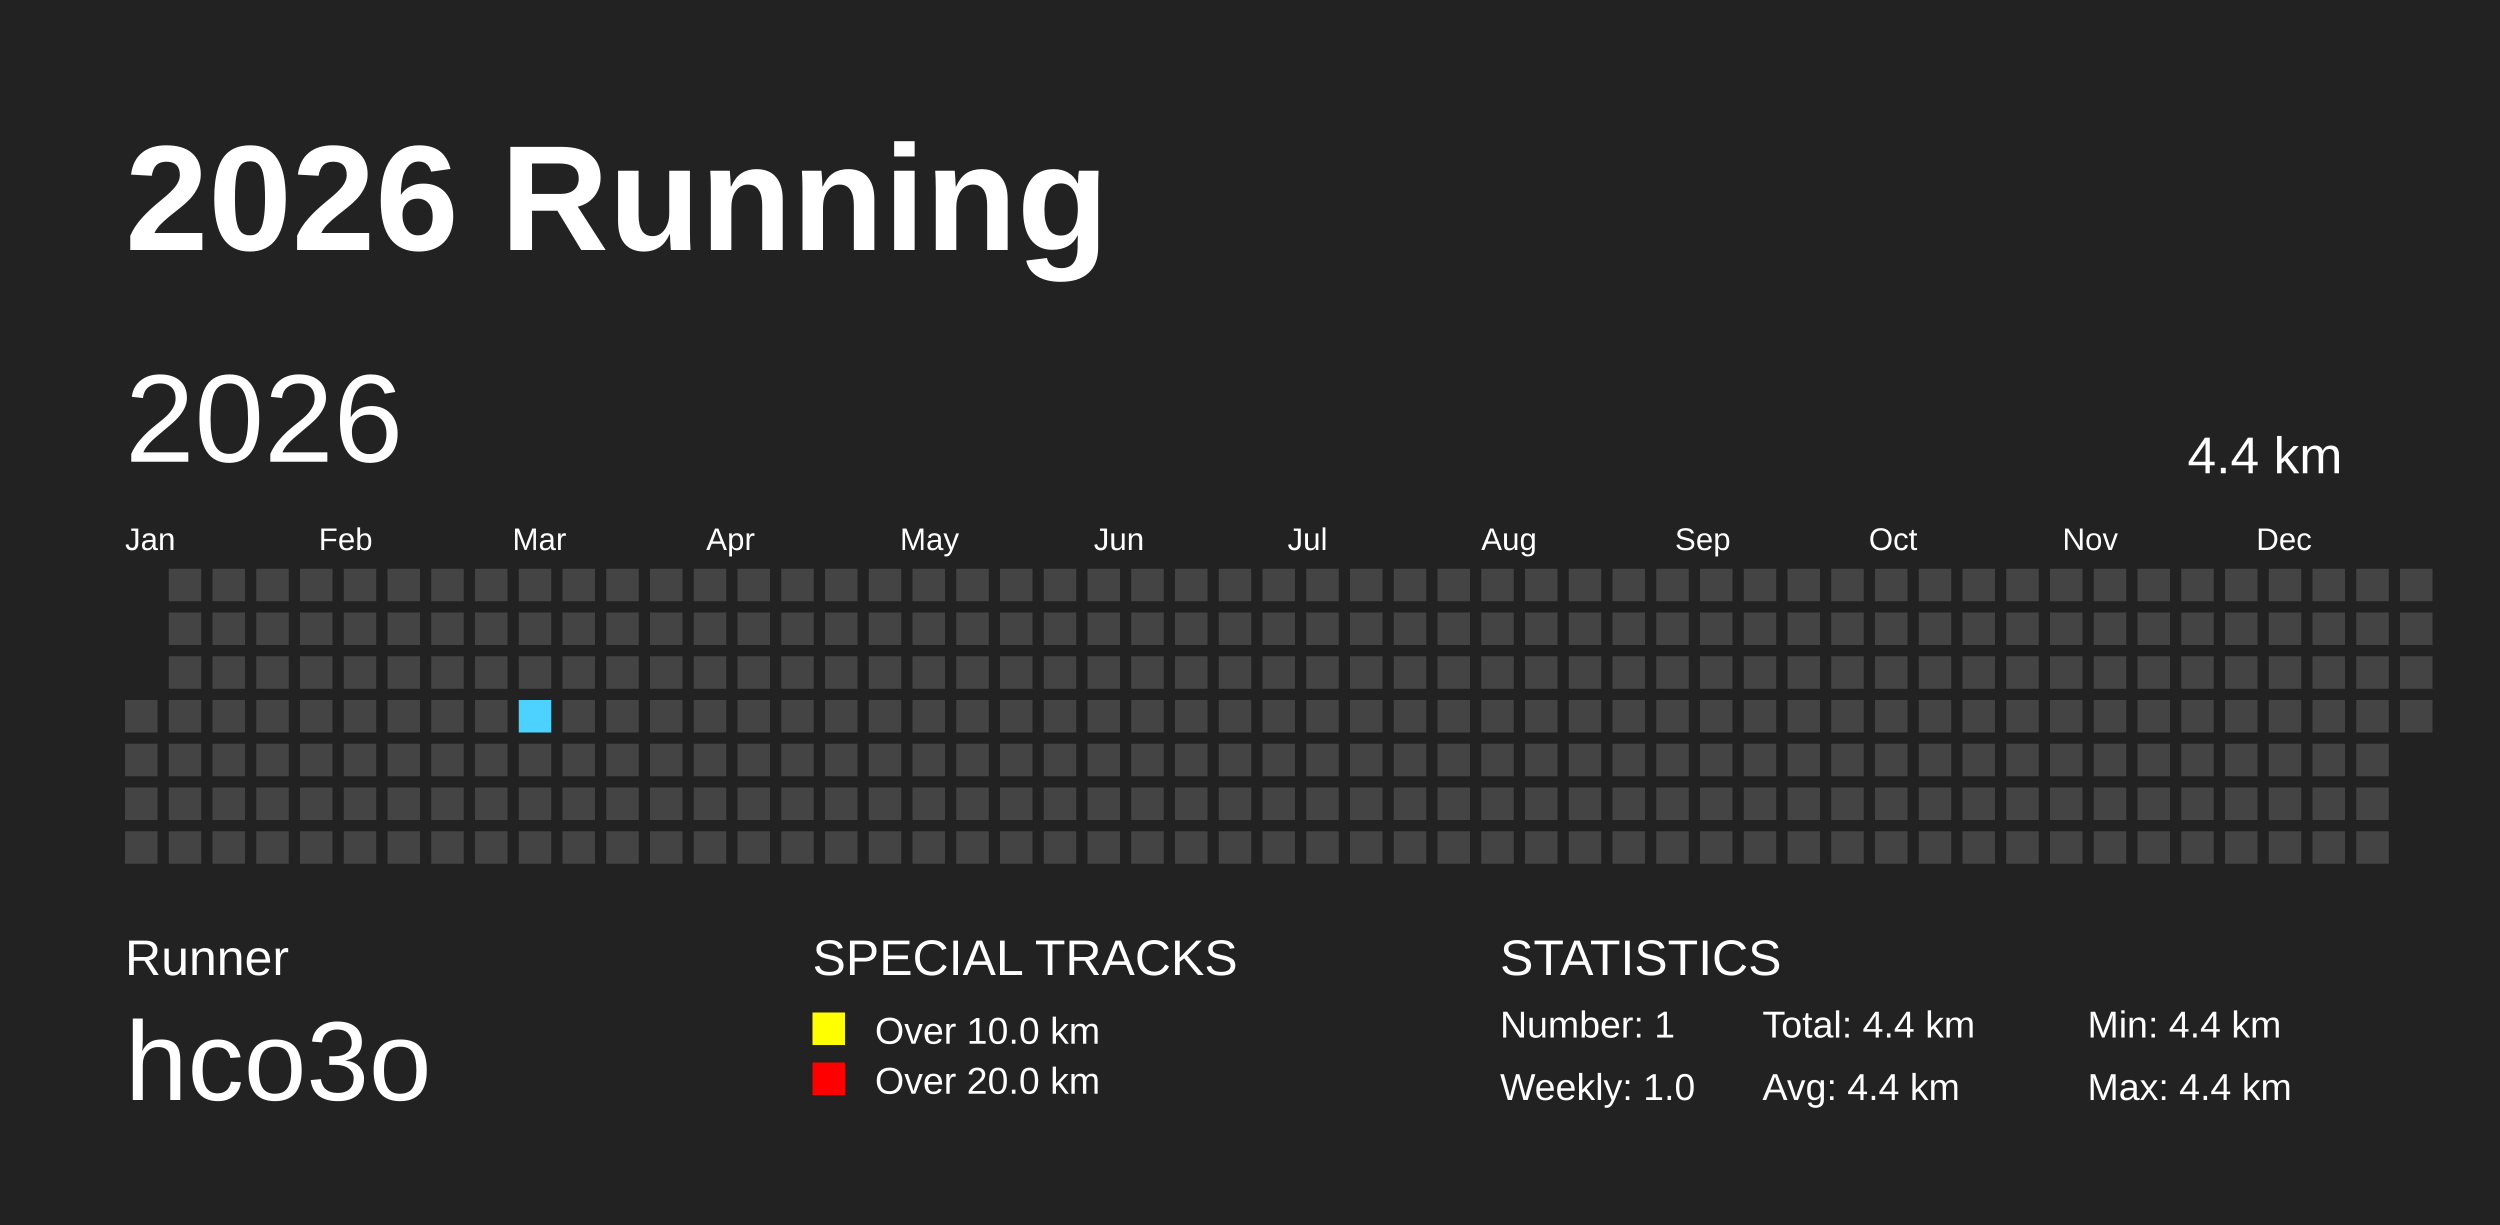
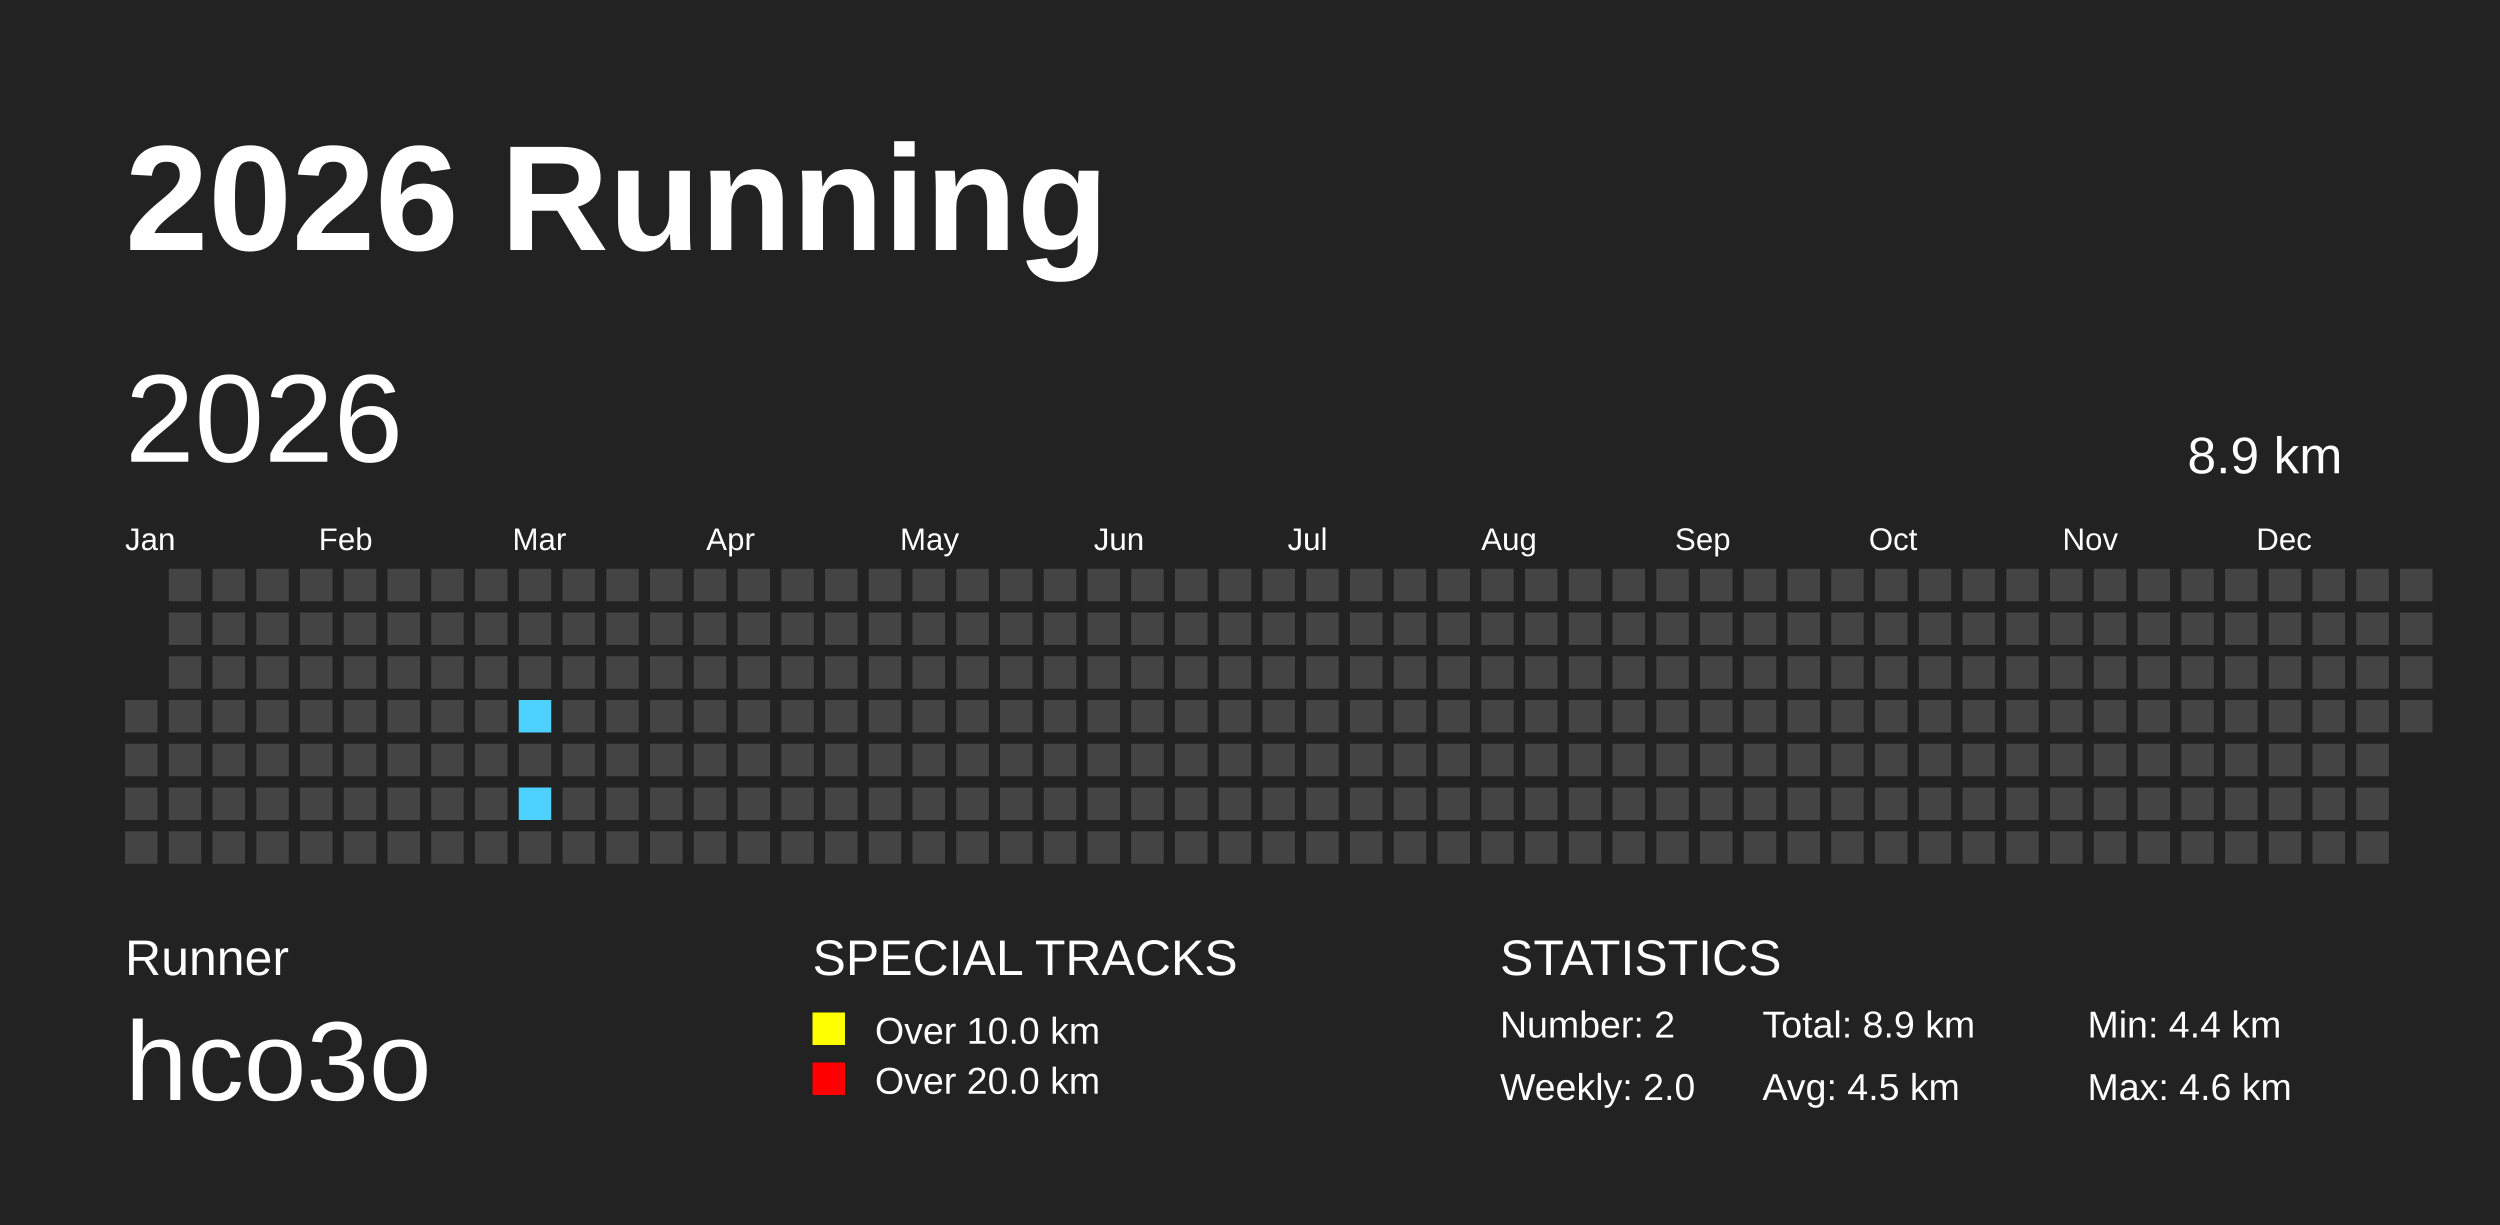
<svg xmlns="http://www.w3.org/2000/svg" baseProfile="full" height="98mm" version="1.1" viewBox="0,0,200,98" width="200mm">
  <defs />
  <rect fill="#222222" height="98" width="200" x="0" y="0" />
  <text fill="#FFFFFF" style="font-size:12px; font-family:Arial; font-weight:bold;" x="10" y="20">2026 Running</text>
  <text fill="#FFFFFF" style="font-size:4px; font-family:Arial" x="10" y="78">Runner</text>
  <text fill="#FFFFFF" style="font-size:9px; font-family:Arial" x="10" y="88">hco3o</text>
  <text fill="#FFFFFF" style="font-size:4px; font-family:Arial" x="65" y="78">SPECIAL TRACKS</text>
  <rect fill="yellow" height="2.6" width="2.6" x="65" y="81" />
  <text fill="#FFFFFF" style="font-size:3px; font-family:Arial" x="70" y="83.5">Over 10.0 km</text>
  <rect fill="red" height="2.6" width="2.6" x="65" y="85" />
  <text fill="#FFFFFF" style="font-size:3px; font-family:Arial" x="70" y="87.5">Over 20.0 km</text>
  <text fill="#FFFFFF" style="font-size:4px; font-family:Arial" x="120" y="78">STATISTICS</text>
-   <text fill="#FFFFFF" style="font-size:3px; font-family:Arial" x="120" y="83">Number: 1</text>
-   <text fill="#FFFFFF" style="font-size:3px; font-family:Arial" x="120" y="88">Weekly: 1.0</text>
-   <text fill="#FFFFFF" style="font-size:3px; font-family:Arial" x="141" y="83">Total: 4.4 km</text>
-   <text fill="#FFFFFF" style="font-size:3px; font-family:Arial" x="141" y="88">Avg: 4.4 km</text>
+   <text fill="#FFFFFF" style="font-size:3px; font-family:Arial" x="120" y="83">Number: 2</text>
+   <text fill="#FFFFFF" style="font-size:3px; font-family:Arial" x="120" y="88">Weekly: 2.0</text>
+   <text fill="#FFFFFF" style="font-size:3px; font-family:Arial" x="141" y="83">Total: 8.9 km</text>
+   <text fill="#FFFFFF" style="font-size:3px; font-family:Arial" x="141" y="88">Avg: 4.5 km</text>
  <text fill="#FFFFFF" style="font-size:3px; font-family:Arial" x="167" y="83">Min: 4.4 km</text>
-   <text fill="#FFFFFF" style="font-size:3px; font-family:Arial" x="167" y="88">Max: 4.4 km</text>
+   <text fill="#FFFFFF" style="font-size:3px; font-family:Arial" x="167" y="88">Max: 4.6 km</text>
  <text dominant-baseline="hanging" fill="#FFFFFF" style="font-size:10.0px; font-family:Arial;" x="10" y="30">2026</text>
-   <text dominant-baseline="hanging" fill="#FFFFFF" style="font-size:4.125px; font-family:Arial;" x="175" y="35">4.4 km</text>
+   <text dominant-baseline="hanging" fill="#FFFFFF" style="font-size:4.125px; font-family:Arial;" x="175" y="35">8.9 km</text>
  <text fill="#FFFFFF" style="font-size:2.5px; font-family:Arial" x="10.0" y="44">Jan</text>
  <text fill="#FFFFFF" style="font-size:2.5px; font-family:Arial" x="25.5" y="44">Feb</text>
  <text fill="#FFFFFF" style="font-size:2.5px; font-family:Arial" x="41.0" y="44">Mar</text>
  <text fill="#FFFFFF" style="font-size:2.5px; font-family:Arial" x="56.5" y="44">Apr</text>
  <text fill="#FFFFFF" style="font-size:2.5px; font-family:Arial" x="72.0" y="44">May</text>
  <text fill="#FFFFFF" style="font-size:2.5px; font-family:Arial" x="87.5" y="44">Jun</text>
  <text fill="#FFFFFF" style="font-size:2.5px; font-family:Arial" x="103.0" y="44">Jul</text>
  <text fill="#FFFFFF" style="font-size:2.5px; font-family:Arial" x="118.5" y="44">Aug</text>
  <text fill="#FFFFFF" style="font-size:2.5px; font-family:Arial" x="134.0" y="44">Sep</text>
  <text fill="#FFFFFF" style="font-size:2.5px; font-family:Arial" x="149.5" y="44">Oct</text>
  <text fill="#FFFFFF" style="font-size:2.5px; font-family:Arial" x="165.0" y="44">Nov</text>
  <text fill="#FFFFFF" style="font-size:2.5px; font-family:Arial" x="180.5" y="44">Dec</text>
  <rect fill="#444444" height="2.6" width="2.6" x="10.0" y="56.0" />
  <rect fill="#444444" height="2.6" width="2.6" x="10.0" y="59.5" />
  <rect fill="#444444" height="2.6" width="2.6" x="10.0" y="63.0" />
  <rect fill="#444444" height="2.6" width="2.6" x="10.0" y="66.5" />
  <rect fill="#444444" height="2.6" width="2.6" x="13.5" y="45.5" />
  <rect fill="#444444" height="2.6" width="2.6" x="13.5" y="49.0" />
  <rect fill="#444444" height="2.6" width="2.6" x="13.5" y="52.5" />
  <rect fill="#444444" height="2.6" width="2.6" x="13.5" y="56.0" />
  <rect fill="#444444" height="2.6" width="2.6" x="13.5" y="59.5" />
  <rect fill="#444444" height="2.6" width="2.6" x="13.5" y="63.0" />
  <rect fill="#444444" height="2.6" width="2.6" x="13.5" y="66.5" />
  <rect fill="#444444" height="2.6" width="2.6" x="17.0" y="45.5" />
  <rect fill="#444444" height="2.6" width="2.6" x="17.0" y="49.0" />
  <rect fill="#444444" height="2.6" width="2.6" x="17.0" y="52.5" />
  <rect fill="#444444" height="2.6" width="2.6" x="17.0" y="56.0" />
  <rect fill="#444444" height="2.6" width="2.6" x="17.0" y="59.5" />
  <rect fill="#444444" height="2.6" width="2.6" x="17.0" y="63.0" />
  <rect fill="#444444" height="2.6" width="2.6" x="17.0" y="66.5" />
  <rect fill="#444444" height="2.6" width="2.6" x="20.5" y="45.5" />
  <rect fill="#444444" height="2.6" width="2.6" x="20.5" y="49.0" />
  <rect fill="#444444" height="2.6" width="2.6" x="20.5" y="52.5" />
  <rect fill="#444444" height="2.6" width="2.6" x="20.5" y="56.0" />
  <rect fill="#444444" height="2.6" width="2.6" x="20.5" y="59.5" />
  <rect fill="#444444" height="2.6" width="2.6" x="20.5" y="63.0" />
  <rect fill="#444444" height="2.6" width="2.6" x="20.5" y="66.5" />
  <rect fill="#444444" height="2.6" width="2.6" x="24.0" y="45.5" />
  <rect fill="#444444" height="2.6" width="2.6" x="24.0" y="49.0" />
  <rect fill="#444444" height="2.6" width="2.6" x="24.0" y="52.5" />
  <rect fill="#444444" height="2.6" width="2.6" x="24.0" y="56.0" />
  <rect fill="#444444" height="2.6" width="2.6" x="24.0" y="59.5" />
  <rect fill="#444444" height="2.6" width="2.6" x="24.0" y="63.0" />
  <rect fill="#444444" height="2.6" width="2.6" x="24.0" y="66.5" />
  <rect fill="#444444" height="2.6" width="2.6" x="27.5" y="45.5" />
  <rect fill="#444444" height="2.6" width="2.6" x="27.5" y="49.0" />
  <rect fill="#444444" height="2.6" width="2.6" x="27.5" y="52.5" />
  <rect fill="#444444" height="2.6" width="2.6" x="27.5" y="56.0" />
  <rect fill="#444444" height="2.6" width="2.6" x="27.5" y="59.5" />
  <rect fill="#444444" height="2.6" width="2.6" x="27.5" y="63.0" />
  <rect fill="#444444" height="2.6" width="2.6" x="27.5" y="66.5" />
  <rect fill="#444444" height="2.6" width="2.6" x="31.0" y="45.5" />
  <rect fill="#444444" height="2.6" width="2.6" x="31.0" y="49.0" />
  <rect fill="#444444" height="2.6" width="2.6" x="31.0" y="52.5" />
  <rect fill="#444444" height="2.6" width="2.6" x="31.0" y="56.0" />
  <rect fill="#444444" height="2.6" width="2.6" x="31.0" y="59.5" />
  <rect fill="#444444" height="2.6" width="2.6" x="31.0" y="63.0" />
  <rect fill="#444444" height="2.6" width="2.6" x="31.0" y="66.5" />
  <rect fill="#444444" height="2.6" width="2.6" x="34.5" y="45.5" />
  <rect fill="#444444" height="2.6" width="2.6" x="34.5" y="49.0" />
  <rect fill="#444444" height="2.6" width="2.6" x="34.5" y="52.5" />
  <rect fill="#444444" height="2.6" width="2.6" x="34.5" y="56.0" />
  <rect fill="#444444" height="2.6" width="2.6" x="34.5" y="59.5" />
  <rect fill="#444444" height="2.6" width="2.6" x="34.5" y="63.0" />
  <rect fill="#444444" height="2.6" width="2.6" x="34.5" y="66.5" />
  <rect fill="#444444" height="2.6" width="2.6" x="38.0" y="45.5" />
  <rect fill="#444444" height="2.6" width="2.6" x="38.0" y="49.0" />
  <rect fill="#444444" height="2.6" width="2.6" x="38.0" y="52.5" />
  <rect fill="#444444" height="2.6" width="2.6" x="38.0" y="56.0" />
  <rect fill="#444444" height="2.6" width="2.6" x="38.0" y="59.5" />
  <rect fill="#444444" height="2.6" width="2.6" x="38.0" y="63.0" />
  <rect fill="#444444" height="2.6" width="2.6" x="38.0" y="66.5" />
  <rect fill="#444444" height="2.6" width="2.6" x="41.5" y="45.5" />
  <rect fill="#444444" height="2.6" width="2.6" x="41.5" y="49.0" />
  <rect fill="#444444" height="2.6" width="2.6" x="41.5" y="52.5" />
  <rect fill="#4DD2FF" height="2.6" width="2.6" x="41.5" y="56.0" />
  <rect fill="#444444" height="2.6" width="2.6" x="41.5" y="59.5" />
-   <rect fill="#444444" height="2.6" width="2.6" x="41.5" y="63.0" />
+   <rect fill="#4DD2FF" height="2.6" width="2.6" x="41.5" y="63.0" />
  <rect fill="#444444" height="2.6" width="2.6" x="41.5" y="66.5" />
  <rect fill="#444444" height="2.6" width="2.6" x="45.0" y="45.5" />
  <rect fill="#444444" height="2.6" width="2.6" x="45.0" y="49.0" />
  <rect fill="#444444" height="2.6" width="2.6" x="45.0" y="52.5" />
  <rect fill="#444444" height="2.6" width="2.6" x="45.0" y="56.0" />
  <rect fill="#444444" height="2.6" width="2.6" x="45.0" y="59.5" />
  <rect fill="#444444" height="2.6" width="2.6" x="45.0" y="63.0" />
  <rect fill="#444444" height="2.6" width="2.6" x="45.0" y="66.5" />
  <rect fill="#444444" height="2.6" width="2.6" x="48.5" y="45.5" />
  <rect fill="#444444" height="2.6" width="2.6" x="48.5" y="49.0" />
  <rect fill="#444444" height="2.6" width="2.6" x="48.5" y="52.5" />
  <rect fill="#444444" height="2.6" width="2.6" x="48.5" y="56.0" />
  <rect fill="#444444" height="2.6" width="2.6" x="48.5" y="59.5" />
  <rect fill="#444444" height="2.6" width="2.6" x="48.5" y="63.0" />
  <rect fill="#444444" height="2.6" width="2.6" x="48.5" y="66.5" />
  <rect fill="#444444" height="2.6" width="2.6" x="52.0" y="45.5" />
  <rect fill="#444444" height="2.6" width="2.6" x="52.0" y="49.0" />
  <rect fill="#444444" height="2.6" width="2.6" x="52.0" y="52.5" />
  <rect fill="#444444" height="2.6" width="2.6" x="52.0" y="56.0" />
  <rect fill="#444444" height="2.6" width="2.6" x="52.0" y="59.5" />
  <rect fill="#444444" height="2.6" width="2.6" x="52.0" y="63.0" />
  <rect fill="#444444" height="2.6" width="2.6" x="52.0" y="66.5" />
  <rect fill="#444444" height="2.6" width="2.6" x="55.5" y="45.5" />
  <rect fill="#444444" height="2.6" width="2.6" x="55.5" y="49.0" />
  <rect fill="#444444" height="2.6" width="2.6" x="55.5" y="52.5" />
  <rect fill="#444444" height="2.6" width="2.6" x="55.5" y="56.0" />
  <rect fill="#444444" height="2.6" width="2.6" x="55.5" y="59.5" />
  <rect fill="#444444" height="2.6" width="2.6" x="55.5" y="63.0" />
  <rect fill="#444444" height="2.6" width="2.6" x="55.5" y="66.5" />
  <rect fill="#444444" height="2.6" width="2.6" x="59.0" y="45.5" />
  <rect fill="#444444" height="2.6" width="2.6" x="59.0" y="49.0" />
  <rect fill="#444444" height="2.6" width="2.6" x="59.0" y="52.5" />
  <rect fill="#444444" height="2.6" width="2.6" x="59.0" y="56.0" />
  <rect fill="#444444" height="2.6" width="2.6" x="59.0" y="59.5" />
  <rect fill="#444444" height="2.6" width="2.6" x="59.0" y="63.0" />
  <rect fill="#444444" height="2.6" width="2.6" x="59.0" y="66.5" />
  <rect fill="#444444" height="2.6" width="2.6" x="62.5" y="45.5" />
  <rect fill="#444444" height="2.6" width="2.6" x="62.5" y="49.0" />
  <rect fill="#444444" height="2.6" width="2.6" x="62.5" y="52.5" />
  <rect fill="#444444" height="2.6" width="2.6" x="62.5" y="56.0" />
  <rect fill="#444444" height="2.6" width="2.6" x="62.5" y="59.5" />
  <rect fill="#444444" height="2.6" width="2.6" x="62.5" y="63.0" />
  <rect fill="#444444" height="2.6" width="2.6" x="62.5" y="66.5" />
  <rect fill="#444444" height="2.6" width="2.6" x="66.0" y="45.5" />
  <rect fill="#444444" height="2.6" width="2.6" x="66.0" y="49.0" />
  <rect fill="#444444" height="2.6" width="2.6" x="66.0" y="52.5" />
  <rect fill="#444444" height="2.6" width="2.6" x="66.0" y="56.0" />
  <rect fill="#444444" height="2.6" width="2.6" x="66.0" y="59.5" />
  <rect fill="#444444" height="2.6" width="2.6" x="66.0" y="63.0" />
  <rect fill="#444444" height="2.6" width="2.6" x="66.0" y="66.5" />
  <rect fill="#444444" height="2.6" width="2.6" x="69.5" y="45.5" />
  <rect fill="#444444" height="2.6" width="2.6" x="69.5" y="49.0" />
  <rect fill="#444444" height="2.6" width="2.6" x="69.5" y="52.5" />
  <rect fill="#444444" height="2.6" width="2.6" x="69.5" y="56.0" />
  <rect fill="#444444" height="2.6" width="2.6" x="69.5" y="59.5" />
  <rect fill="#444444" height="2.6" width="2.6" x="69.5" y="63.0" />
  <rect fill="#444444" height="2.6" width="2.6" x="69.5" y="66.5" />
  <rect fill="#444444" height="2.6" width="2.6" x="73.0" y="45.5" />
  <rect fill="#444444" height="2.6" width="2.6" x="73.0" y="49.0" />
  <rect fill="#444444" height="2.6" width="2.6" x="73.0" y="52.5" />
  <rect fill="#444444" height="2.6" width="2.6" x="73.0" y="56.0" />
  <rect fill="#444444" height="2.6" width="2.6" x="73.0" y="59.5" />
  <rect fill="#444444" height="2.6" width="2.6" x="73.0" y="63.0" />
  <rect fill="#444444" height="2.6" width="2.6" x="73.0" y="66.5" />
  <rect fill="#444444" height="2.6" width="2.6" x="76.5" y="45.5" />
  <rect fill="#444444" height="2.6" width="2.6" x="76.5" y="49.0" />
  <rect fill="#444444" height="2.6" width="2.6" x="76.5" y="52.5" />
  <rect fill="#444444" height="2.6" width="2.6" x="76.5" y="56.0" />
  <rect fill="#444444" height="2.6" width="2.6" x="76.5" y="59.5" />
  <rect fill="#444444" height="2.6" width="2.6" x="76.5" y="63.0" />
  <rect fill="#444444" height="2.6" width="2.6" x="76.5" y="66.5" />
  <rect fill="#444444" height="2.6" width="2.6" x="80.0" y="45.5" />
  <rect fill="#444444" height="2.6" width="2.6" x="80.0" y="49.0" />
  <rect fill="#444444" height="2.6" width="2.6" x="80.0" y="52.5" />
  <rect fill="#444444" height="2.6" width="2.6" x="80.0" y="56.0" />
  <rect fill="#444444" height="2.6" width="2.6" x="80.0" y="59.5" />
  <rect fill="#444444" height="2.6" width="2.6" x="80.0" y="63.0" />
  <rect fill="#444444" height="2.6" width="2.6" x="80.0" y="66.5" />
  <rect fill="#444444" height="2.6" width="2.6" x="83.5" y="45.5" />
  <rect fill="#444444" height="2.6" width="2.6" x="83.5" y="49.0" />
  <rect fill="#444444" height="2.6" width="2.6" x="83.5" y="52.5" />
  <rect fill="#444444" height="2.6" width="2.6" x="83.5" y="56.0" />
  <rect fill="#444444" height="2.6" width="2.6" x="83.5" y="59.5" />
  <rect fill="#444444" height="2.6" width="2.6" x="83.5" y="63.0" />
  <rect fill="#444444" height="2.6" width="2.6" x="83.5" y="66.5" />
  <rect fill="#444444" height="2.6" width="2.6" x="87.0" y="45.5" />
  <rect fill="#444444" height="2.6" width="2.6" x="87.0" y="49.0" />
  <rect fill="#444444" height="2.6" width="2.6" x="87.0" y="52.5" />
  <rect fill="#444444" height="2.6" width="2.6" x="87.0" y="56.0" />
  <rect fill="#444444" height="2.6" width="2.6" x="87.0" y="59.5" />
  <rect fill="#444444" height="2.6" width="2.6" x="87.0" y="63.0" />
  <rect fill="#444444" height="2.6" width="2.6" x="87.0" y="66.5" />
  <rect fill="#444444" height="2.6" width="2.6" x="90.5" y="45.5" />
  <rect fill="#444444" height="2.6" width="2.6" x="90.5" y="49.0" />
  <rect fill="#444444" height="2.6" width="2.6" x="90.5" y="52.5" />
  <rect fill="#444444" height="2.6" width="2.6" x="90.5" y="56.0" />
  <rect fill="#444444" height="2.6" width="2.6" x="90.5" y="59.5" />
  <rect fill="#444444" height="2.6" width="2.6" x="90.5" y="63.0" />
  <rect fill="#444444" height="2.6" width="2.6" x="90.5" y="66.5" />
  <rect fill="#444444" height="2.6" width="2.6" x="94.0" y="45.5" />
  <rect fill="#444444" height="2.6" width="2.6" x="94.0" y="49.0" />
  <rect fill="#444444" height="2.6" width="2.6" x="94.0" y="52.5" />
  <rect fill="#444444" height="2.6" width="2.6" x="94.0" y="56.0" />
  <rect fill="#444444" height="2.6" width="2.6" x="94.0" y="59.5" />
  <rect fill="#444444" height="2.6" width="2.6" x="94.0" y="63.0" />
  <rect fill="#444444" height="2.6" width="2.6" x="94.0" y="66.5" />
  <rect fill="#444444" height="2.6" width="2.6" x="97.5" y="45.5" />
  <rect fill="#444444" height="2.6" width="2.6" x="97.5" y="49.0" />
  <rect fill="#444444" height="2.6" width="2.6" x="97.5" y="52.5" />
  <rect fill="#444444" height="2.6" width="2.6" x="97.5" y="56.0" />
  <rect fill="#444444" height="2.6" width="2.6" x="97.5" y="59.5" />
  <rect fill="#444444" height="2.6" width="2.6" x="97.5" y="63.0" />
  <rect fill="#444444" height="2.6" width="2.6" x="97.5" y="66.5" />
  <rect fill="#444444" height="2.6" width="2.6" x="101.0" y="45.5" />
  <rect fill="#444444" height="2.6" width="2.6" x="101.0" y="49.0" />
  <rect fill="#444444" height="2.6" width="2.6" x="101.0" y="52.5" />
  <rect fill="#444444" height="2.6" width="2.6" x="101.0" y="56.0" />
  <rect fill="#444444" height="2.6" width="2.6" x="101.0" y="59.5" />
  <rect fill="#444444" height="2.6" width="2.6" x="101.0" y="63.0" />
  <rect fill="#444444" height="2.6" width="2.6" x="101.0" y="66.5" />
  <rect fill="#444444" height="2.6" width="2.6" x="104.5" y="45.5" />
  <rect fill="#444444" height="2.6" width="2.6" x="104.5" y="49.0" />
  <rect fill="#444444" height="2.6" width="2.6" x="104.5" y="52.5" />
  <rect fill="#444444" height="2.6" width="2.6" x="104.5" y="56.0" />
  <rect fill="#444444" height="2.6" width="2.6" x="104.5" y="59.5" />
  <rect fill="#444444" height="2.6" width="2.6" x="104.5" y="63.0" />
  <rect fill="#444444" height="2.6" width="2.6" x="104.5" y="66.5" />
  <rect fill="#444444" height="2.6" width="2.6" x="108.0" y="45.5" />
  <rect fill="#444444" height="2.6" width="2.6" x="108.0" y="49.0" />
  <rect fill="#444444" height="2.6" width="2.6" x="108.0" y="52.5" />
  <rect fill="#444444" height="2.6" width="2.6" x="108.0" y="56.0" />
  <rect fill="#444444" height="2.6" width="2.6" x="108.0" y="59.5" />
  <rect fill="#444444" height="2.6" width="2.6" x="108.0" y="63.0" />
  <rect fill="#444444" height="2.6" width="2.6" x="108.0" y="66.5" />
  <rect fill="#444444" height="2.6" width="2.6" x="111.5" y="45.5" />
  <rect fill="#444444" height="2.6" width="2.6" x="111.5" y="49.0" />
  <rect fill="#444444" height="2.6" width="2.6" x="111.5" y="52.5" />
  <rect fill="#444444" height="2.6" width="2.6" x="111.5" y="56.0" />
  <rect fill="#444444" height="2.6" width="2.6" x="111.5" y="59.5" />
  <rect fill="#444444" height="2.6" width="2.6" x="111.5" y="63.0" />
  <rect fill="#444444" height="2.6" width="2.6" x="111.5" y="66.5" />
  <rect fill="#444444" height="2.6" width="2.6" x="115.0" y="45.5" />
  <rect fill="#444444" height="2.6" width="2.6" x="115.0" y="49.0" />
  <rect fill="#444444" height="2.6" width="2.6" x="115.0" y="52.5" />
  <rect fill="#444444" height="2.6" width="2.6" x="115.0" y="56.0" />
  <rect fill="#444444" height="2.6" width="2.6" x="115.0" y="59.5" />
  <rect fill="#444444" height="2.6" width="2.6" x="115.0" y="63.0" />
  <rect fill="#444444" height="2.6" width="2.6" x="115.0" y="66.5" />
  <rect fill="#444444" height="2.6" width="2.6" x="118.5" y="45.5" />
  <rect fill="#444444" height="2.6" width="2.6" x="118.5" y="49.0" />
  <rect fill="#444444" height="2.6" width="2.6" x="118.5" y="52.5" />
  <rect fill="#444444" height="2.6" width="2.6" x="118.5" y="56.0" />
  <rect fill="#444444" height="2.6" width="2.6" x="118.5" y="59.5" />
  <rect fill="#444444" height="2.6" width="2.6" x="118.5" y="63.0" />
  <rect fill="#444444" height="2.6" width="2.6" x="118.5" y="66.5" />
  <rect fill="#444444" height="2.6" width="2.6" x="122.0" y="45.5" />
  <rect fill="#444444" height="2.6" width="2.6" x="122.0" y="49.0" />
  <rect fill="#444444" height="2.6" width="2.6" x="122.0" y="52.5" />
  <rect fill="#444444" height="2.6" width="2.6" x="122.0" y="56.0" />
  <rect fill="#444444" height="2.6" width="2.6" x="122.0" y="59.5" />
  <rect fill="#444444" height="2.6" width="2.6" x="122.0" y="63.0" />
  <rect fill="#444444" height="2.6" width="2.6" x="122.0" y="66.5" />
  <rect fill="#444444" height="2.6" width="2.6" x="125.5" y="45.5" />
  <rect fill="#444444" height="2.6" width="2.6" x="125.5" y="49.0" />
  <rect fill="#444444" height="2.6" width="2.6" x="125.5" y="52.5" />
  <rect fill="#444444" height="2.6" width="2.6" x="125.5" y="56.0" />
  <rect fill="#444444" height="2.6" width="2.6" x="125.5" y="59.5" />
  <rect fill="#444444" height="2.6" width="2.6" x="125.5" y="63.0" />
  <rect fill="#444444" height="2.6" width="2.6" x="125.5" y="66.5" />
  <rect fill="#444444" height="2.6" width="2.6" x="129.0" y="45.5" />
  <rect fill="#444444" height="2.6" width="2.6" x="129.0" y="49.0" />
  <rect fill="#444444" height="2.6" width="2.6" x="129.0" y="52.5" />
  <rect fill="#444444" height="2.6" width="2.6" x="129.0" y="56.0" />
  <rect fill="#444444" height="2.6" width="2.6" x="129.0" y="59.5" />
  <rect fill="#444444" height="2.6" width="2.6" x="129.0" y="63.0" />
  <rect fill="#444444" height="2.6" width="2.6" x="129.0" y="66.5" />
  <rect fill="#444444" height="2.6" width="2.6" x="132.5" y="45.5" />
  <rect fill="#444444" height="2.6" width="2.6" x="132.5" y="49.0" />
  <rect fill="#444444" height="2.6" width="2.6" x="132.5" y="52.5" />
  <rect fill="#444444" height="2.6" width="2.6" x="132.5" y="56.0" />
  <rect fill="#444444" height="2.6" width="2.6" x="132.5" y="59.5" />
  <rect fill="#444444" height="2.6" width="2.6" x="132.5" y="63.0" />
  <rect fill="#444444" height="2.6" width="2.6" x="132.5" y="66.5" />
  <rect fill="#444444" height="2.6" width="2.6" x="136.0" y="45.5" />
  <rect fill="#444444" height="2.6" width="2.6" x="136.0" y="49.0" />
  <rect fill="#444444" height="2.6" width="2.6" x="136.0" y="52.5" />
  <rect fill="#444444" height="2.6" width="2.6" x="136.0" y="56.0" />
  <rect fill="#444444" height="2.6" width="2.6" x="136.0" y="59.5" />
  <rect fill="#444444" height="2.6" width="2.6" x="136.0" y="63.0" />
  <rect fill="#444444" height="2.6" width="2.6" x="136.0" y="66.5" />
  <rect fill="#444444" height="2.6" width="2.6" x="139.5" y="45.5" />
  <rect fill="#444444" height="2.6" width="2.6" x="139.5" y="49.0" />
  <rect fill="#444444" height="2.6" width="2.6" x="139.5" y="52.5" />
  <rect fill="#444444" height="2.6" width="2.6" x="139.5" y="56.0" />
  <rect fill="#444444" height="2.6" width="2.6" x="139.5" y="59.5" />
  <rect fill="#444444" height="2.6" width="2.6" x="139.5" y="63.0" />
  <rect fill="#444444" height="2.6" width="2.6" x="139.5" y="66.5" />
  <rect fill="#444444" height="2.6" width="2.6" x="143.0" y="45.5" />
  <rect fill="#444444" height="2.6" width="2.6" x="143.0" y="49.0" />
  <rect fill="#444444" height="2.6" width="2.6" x="143.0" y="52.5" />
  <rect fill="#444444" height="2.6" width="2.6" x="143.0" y="56.0" />
  <rect fill="#444444" height="2.6" width="2.6" x="143.0" y="59.5" />
  <rect fill="#444444" height="2.6" width="2.6" x="143.0" y="63.0" />
  <rect fill="#444444" height="2.6" width="2.6" x="143.0" y="66.5" />
  <rect fill="#444444" height="2.6" width="2.6" x="146.5" y="45.5" />
  <rect fill="#444444" height="2.6" width="2.6" x="146.5" y="49.0" />
  <rect fill="#444444" height="2.6" width="2.6" x="146.5" y="52.5" />
  <rect fill="#444444" height="2.6" width="2.6" x="146.5" y="56.0" />
  <rect fill="#444444" height="2.6" width="2.6" x="146.5" y="59.5" />
  <rect fill="#444444" height="2.6" width="2.6" x="146.5" y="63.0" />
  <rect fill="#444444" height="2.6" width="2.6" x="146.5" y="66.5" />
  <rect fill="#444444" height="2.6" width="2.6" x="150.0" y="45.5" />
  <rect fill="#444444" height="2.6" width="2.6" x="150.0" y="49.0" />
  <rect fill="#444444" height="2.6" width="2.6" x="150.0" y="52.5" />
  <rect fill="#444444" height="2.6" width="2.6" x="150.0" y="56.0" />
  <rect fill="#444444" height="2.6" width="2.6" x="150.0" y="59.5" />
  <rect fill="#444444" height="2.6" width="2.6" x="150.0" y="63.0" />
  <rect fill="#444444" height="2.6" width="2.6" x="150.0" y="66.5" />
  <rect fill="#444444" height="2.6" width="2.6" x="153.5" y="45.5" />
  <rect fill="#444444" height="2.6" width="2.6" x="153.5" y="49.0" />
  <rect fill="#444444" height="2.6" width="2.6" x="153.5" y="52.5" />
  <rect fill="#444444" height="2.6" width="2.6" x="153.5" y="56.0" />
  <rect fill="#444444" height="2.6" width="2.6" x="153.5" y="59.5" />
  <rect fill="#444444" height="2.6" width="2.6" x="153.5" y="63.0" />
  <rect fill="#444444" height="2.6" width="2.6" x="153.5" y="66.5" />
  <rect fill="#444444" height="2.6" width="2.6" x="157.0" y="45.5" />
  <rect fill="#444444" height="2.6" width="2.6" x="157.0" y="49.0" />
  <rect fill="#444444" height="2.6" width="2.6" x="157.0" y="52.5" />
  <rect fill="#444444" height="2.6" width="2.6" x="157.0" y="56.0" />
  <rect fill="#444444" height="2.6" width="2.6" x="157.0" y="59.5" />
  <rect fill="#444444" height="2.6" width="2.6" x="157.0" y="63.0" />
  <rect fill="#444444" height="2.6" width="2.6" x="157.0" y="66.5" />
  <rect fill="#444444" height="2.6" width="2.6" x="160.5" y="45.5" />
  <rect fill="#444444" height="2.6" width="2.6" x="160.5" y="49.0" />
  <rect fill="#444444" height="2.6" width="2.6" x="160.5" y="52.5" />
  <rect fill="#444444" height="2.6" width="2.6" x="160.5" y="56.0" />
  <rect fill="#444444" height="2.6" width="2.6" x="160.5" y="59.5" />
  <rect fill="#444444" height="2.6" width="2.6" x="160.5" y="63.0" />
  <rect fill="#444444" height="2.6" width="2.6" x="160.5" y="66.5" />
  <rect fill="#444444" height="2.6" width="2.6" x="164.0" y="45.5" />
  <rect fill="#444444" height="2.6" width="2.6" x="164.0" y="49.0" />
  <rect fill="#444444" height="2.6" width="2.6" x="164.0" y="52.5" />
  <rect fill="#444444" height="2.6" width="2.6" x="164.0" y="56.0" />
  <rect fill="#444444" height="2.6" width="2.6" x="164.0" y="59.5" />
  <rect fill="#444444" height="2.6" width="2.6" x="164.0" y="63.0" />
  <rect fill="#444444" height="2.6" width="2.6" x="164.0" y="66.5" />
  <rect fill="#444444" height="2.6" width="2.6" x="167.5" y="45.5" />
  <rect fill="#444444" height="2.6" width="2.6" x="167.5" y="49.0" />
  <rect fill="#444444" height="2.6" width="2.6" x="167.5" y="52.5" />
  <rect fill="#444444" height="2.6" width="2.6" x="167.5" y="56.0" />
  <rect fill="#444444" height="2.6" width="2.6" x="167.5" y="59.5" />
  <rect fill="#444444" height="2.6" width="2.6" x="167.5" y="63.0" />
  <rect fill="#444444" height="2.6" width="2.6" x="167.5" y="66.5" />
  <rect fill="#444444" height="2.6" width="2.6" x="171.0" y="45.5" />
  <rect fill="#444444" height="2.6" width="2.6" x="171.0" y="49.0" />
  <rect fill="#444444" height="2.6" width="2.6" x="171.0" y="52.5" />
  <rect fill="#444444" height="2.6" width="2.6" x="171.0" y="56.0" />
  <rect fill="#444444" height="2.6" width="2.6" x="171.0" y="59.5" />
  <rect fill="#444444" height="2.6" width="2.6" x="171.0" y="63.0" />
  <rect fill="#444444" height="2.6" width="2.6" x="171.0" y="66.5" />
  <rect fill="#444444" height="2.6" width="2.6" x="174.5" y="45.5" />
  <rect fill="#444444" height="2.6" width="2.6" x="174.5" y="49.0" />
  <rect fill="#444444" height="2.6" width="2.6" x="174.5" y="52.5" />
  <rect fill="#444444" height="2.6" width="2.6" x="174.5" y="56.0" />
  <rect fill="#444444" height="2.6" width="2.6" x="174.5" y="59.5" />
  <rect fill="#444444" height="2.6" width="2.6" x="174.5" y="63.0" />
  <rect fill="#444444" height="2.6" width="2.6" x="174.5" y="66.5" />
  <rect fill="#444444" height="2.6" width="2.6" x="178.0" y="45.5" />
  <rect fill="#444444" height="2.6" width="2.6" x="178.0" y="49.0" />
  <rect fill="#444444" height="2.6" width="2.6" x="178.0" y="52.5" />
  <rect fill="#444444" height="2.6" width="2.6" x="178.0" y="56.0" />
  <rect fill="#444444" height="2.6" width="2.6" x="178.0" y="59.5" />
  <rect fill="#444444" height="2.6" width="2.6" x="178.0" y="63.0" />
  <rect fill="#444444" height="2.6" width="2.6" x="178.0" y="66.5" />
  <rect fill="#444444" height="2.6" width="2.6" x="181.5" y="45.5" />
  <rect fill="#444444" height="2.6" width="2.6" x="181.5" y="49.0" />
  <rect fill="#444444" height="2.6" width="2.6" x="181.5" y="52.5" />
  <rect fill="#444444" height="2.6" width="2.6" x="181.5" y="56.0" />
  <rect fill="#444444" height="2.6" width="2.6" x="181.5" y="59.5" />
  <rect fill="#444444" height="2.6" width="2.6" x="181.5" y="63.0" />
  <rect fill="#444444" height="2.6" width="2.6" x="181.5" y="66.5" />
  <rect fill="#444444" height="2.6" width="2.6" x="185.0" y="45.5" />
  <rect fill="#444444" height="2.6" width="2.6" x="185.0" y="49.0" />
  <rect fill="#444444" height="2.6" width="2.6" x="185.0" y="52.5" />
  <rect fill="#444444" height="2.6" width="2.6" x="185.0" y="56.0" />
  <rect fill="#444444" height="2.6" width="2.6" x="185.0" y="59.5" />
  <rect fill="#444444" height="2.6" width="2.6" x="185.0" y="63.0" />
  <rect fill="#444444" height="2.6" width="2.6" x="185.0" y="66.5" />
  <rect fill="#444444" height="2.6" width="2.6" x="188.5" y="45.5" />
  <rect fill="#444444" height="2.6" width="2.6" x="188.5" y="49.0" />
  <rect fill="#444444" height="2.6" width="2.6" x="188.5" y="52.5" />
  <rect fill="#444444" height="2.6" width="2.6" x="188.5" y="56.0" />
  <rect fill="#444444" height="2.6" width="2.6" x="188.5" y="59.5" />
  <rect fill="#444444" height="2.6" width="2.6" x="188.5" y="63.0" />
  <rect fill="#444444" height="2.6" width="2.6" x="188.5" y="66.5" />
  <rect fill="#444444" height="2.6" width="2.6" x="192.0" y="45.5" />
  <rect fill="#444444" height="2.6" width="2.6" x="192.0" y="49.0" />
  <rect fill="#444444" height="2.6" width="2.6" x="192.0" y="52.5" />
  <rect fill="#444444" height="2.6" width="2.6" x="192.0" y="56.0" />
</svg>
